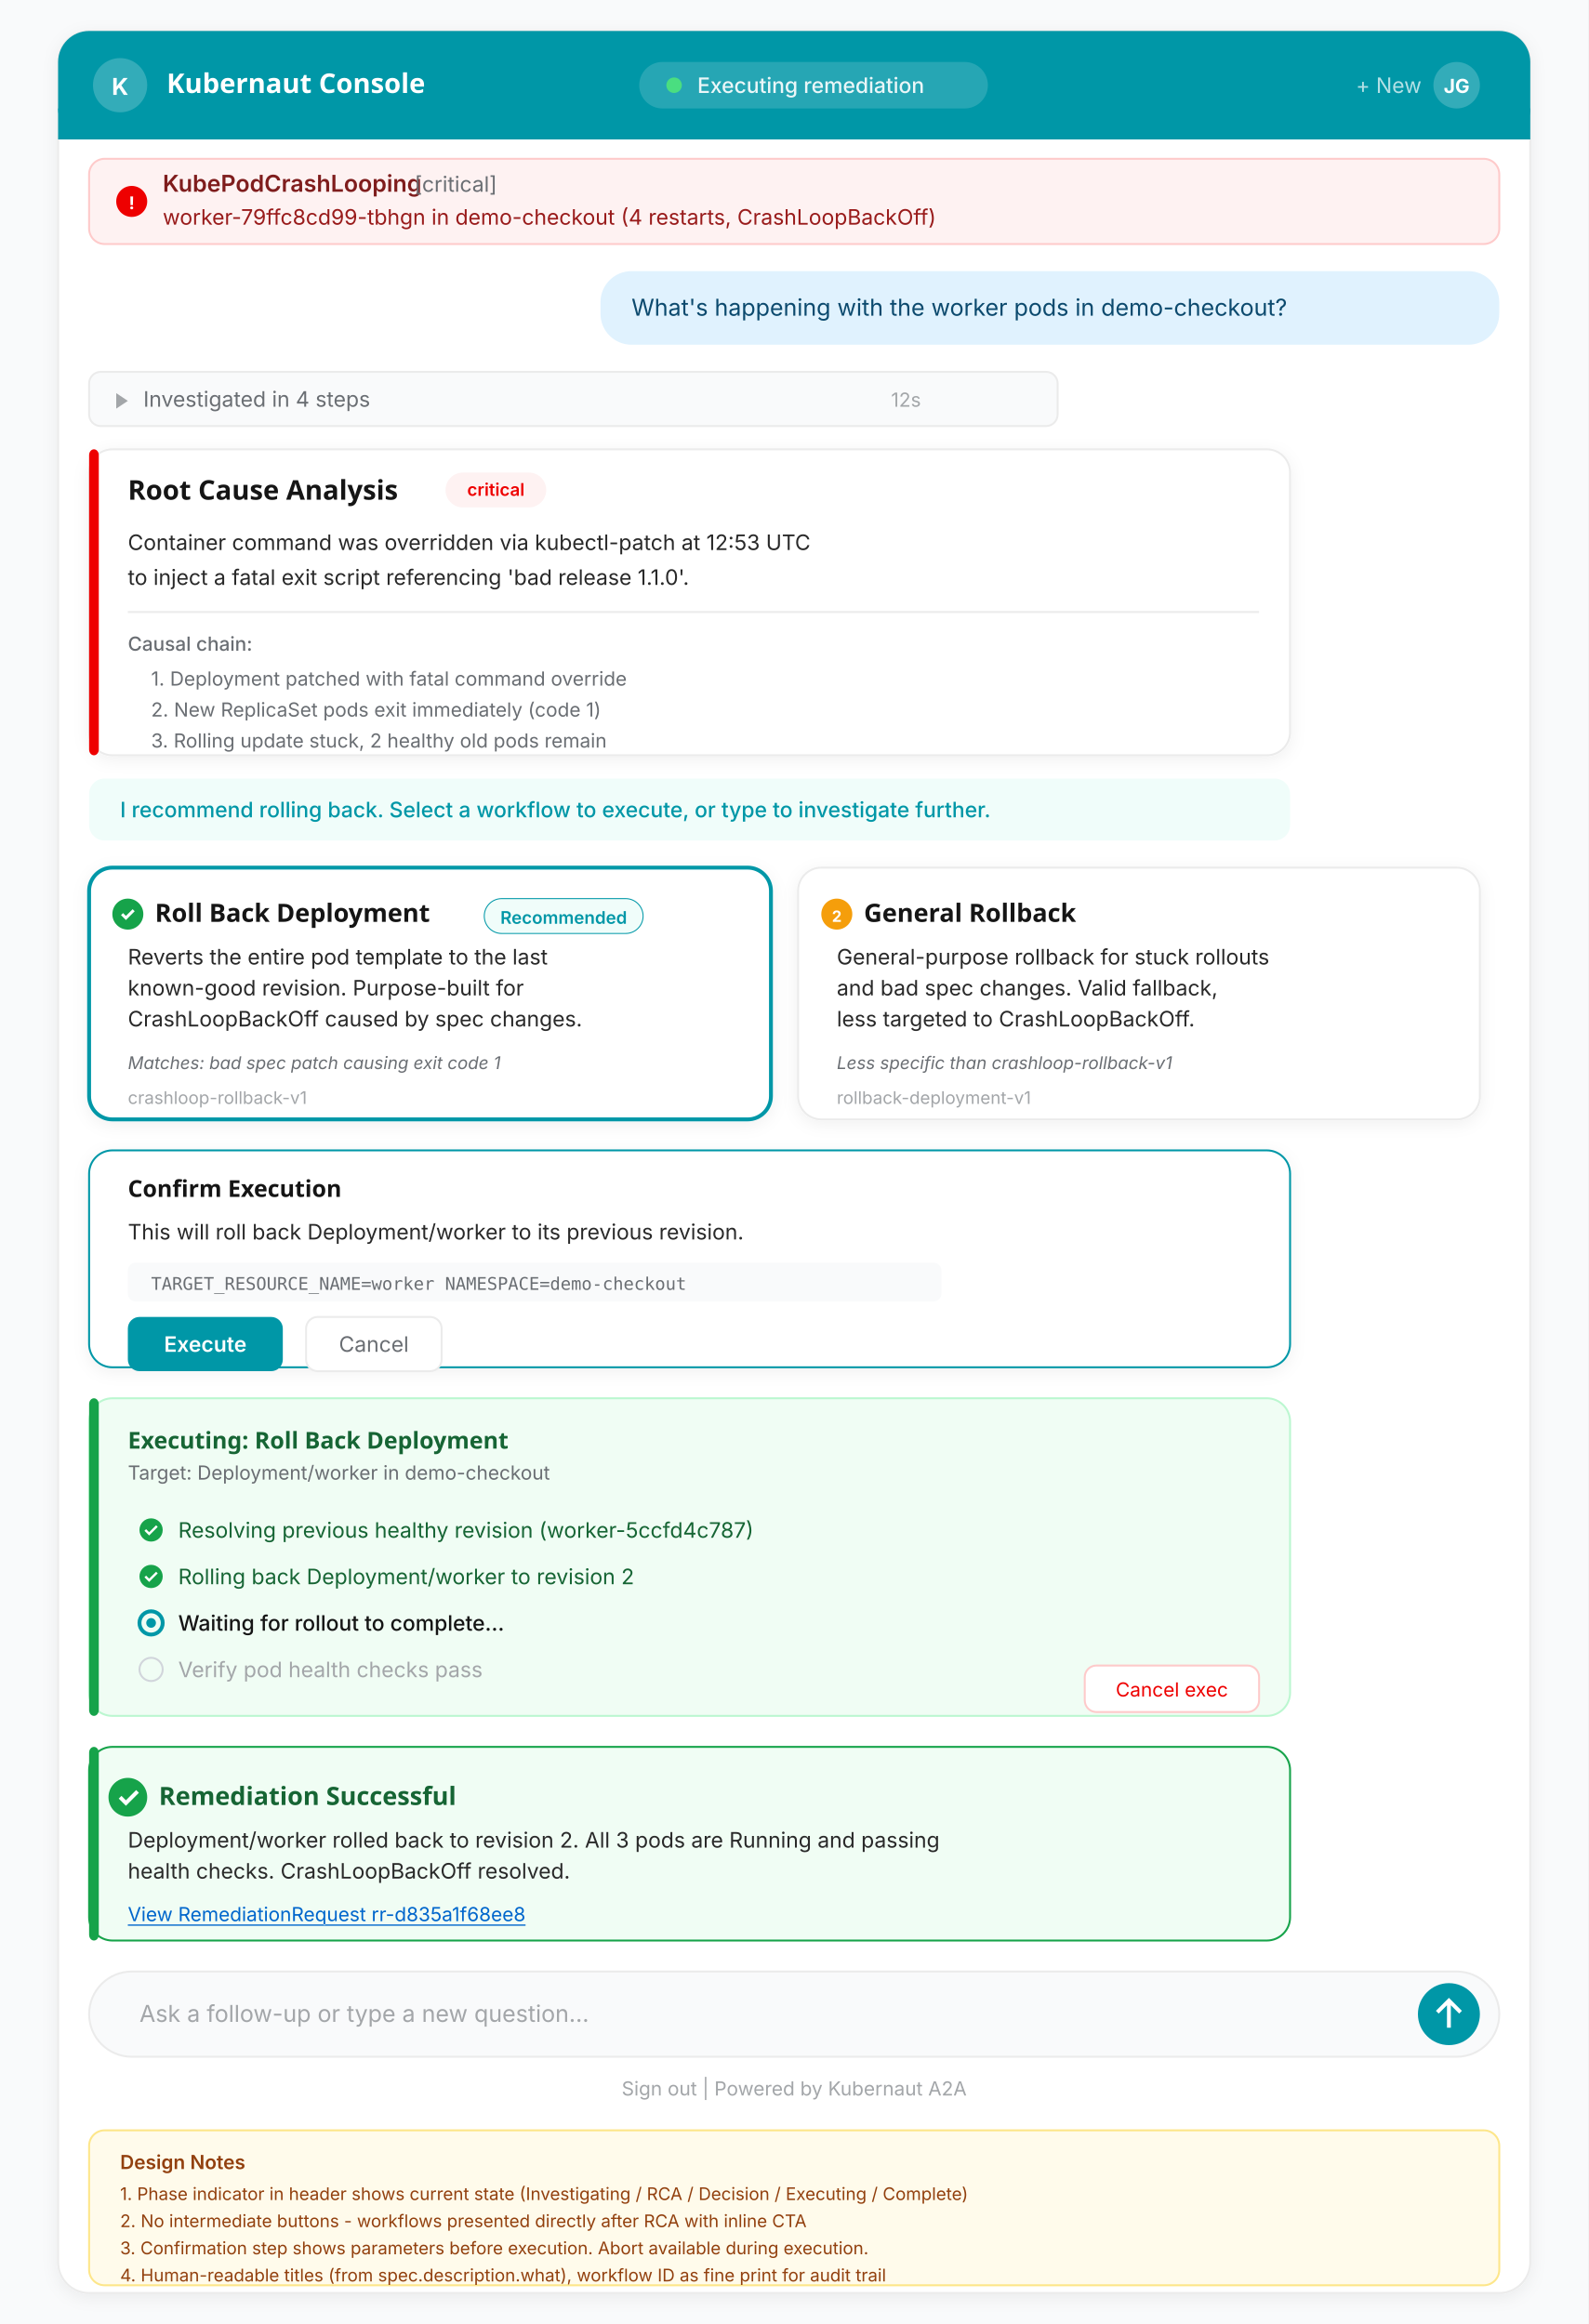
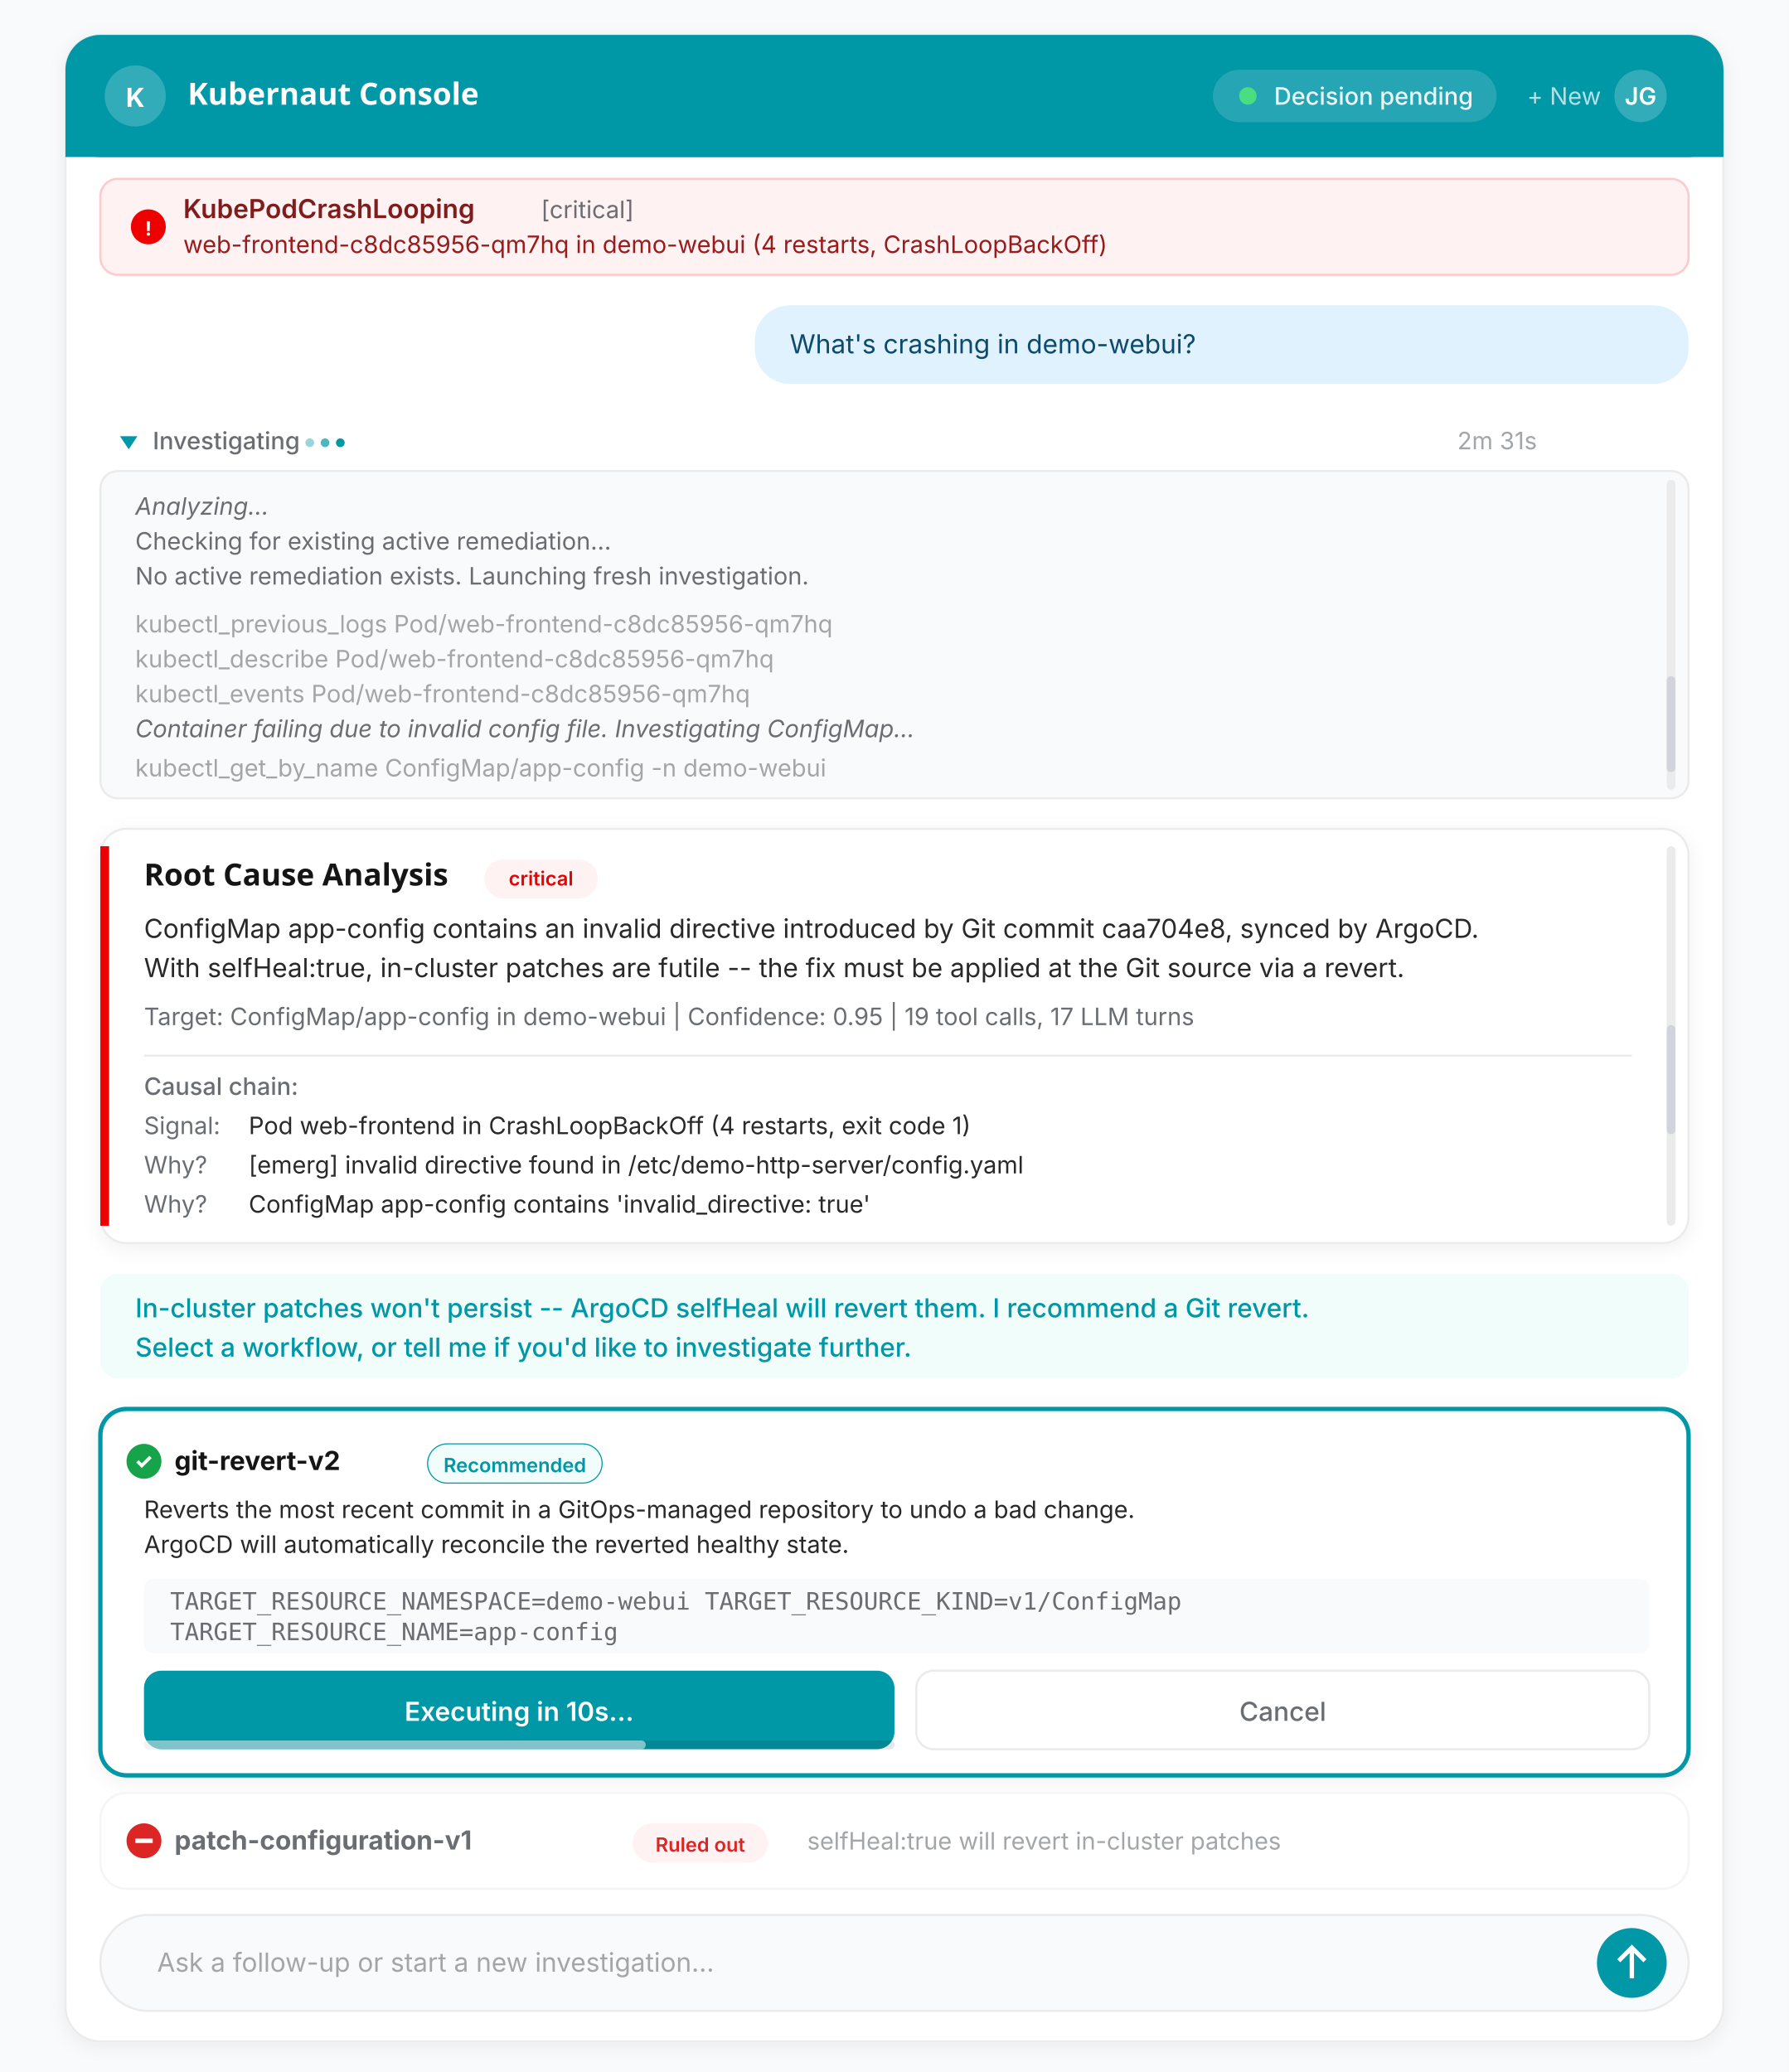
- <svg xmlns="http://www.w3.org/2000/svg" viewBox="0 0 820 1200" font-family="Red Hat Text, Red Hat Display, -apple-system, sans-serif">
+ <svg xmlns="http://www.w3.org/2000/svg" viewBox="0 0 820 950" font-family="Red Hat Text, Red Hat Display, -apple-system, sans-serif">
  <defs>
    <filter id="cardShadow">
      <feDropShadow dx="0" dy="2" stdDeviation="4" flood-color="#000" flood-opacity="0.06" />
    </filter>
  </defs>
-   <rect width="820" height="1200" fill="#F9FAFB" />
-   <rect x="30" y="16" width="760" height="1168" rx="16" fill="white" stroke="#EBEBEB" stroke-width="1" filter="url(#cardShadow)" />
+   <rect width="820" height="950" fill="#F9FAFB" />
+   <rect x="30" y="16" width="760" height="920" rx="16" fill="white" stroke="#EBEBEB" stroke-width="1" filter="url(#cardShadow)" />
  <rect x="30" y="16" width="760" height="56" rx="16" fill="#0097A7" />
  <rect x="30" y="56" width="760" height="16" fill="#0097A7" />
  <circle cx="62" cy="44" r="14" fill="rgba(255,255,255,0.2)" />
  <text x="62" y="49" text-anchor="middle" fill="white" font-size="12" font-weight="700">K</text>
-   <text x="86" y="48" fill="white" font-size="14" font-weight="700" font-family="Red Hat Display, sans-serif">Kubernaut Console</text>
-   <rect x="330" y="32" width="180" height="24" rx="12" fill="rgba(255,255,255,0.15)" />
-   <circle cx="348" cy="44" r="4" fill="#4ade80" />
-   <text x="360" y="48" fill="rgba(255,255,255,0.9)" font-size="11" font-weight="500">Executing remediation</text>
+   <text x="86" y="48" fill="white" font-size="14" font-weight="600" font-family="Red Hat Display, sans-serif">Kubernaut Console</text>
+   <rect x="556" y="32" width="130" height="24" rx="12" fill="rgba(255,255,255,0.15)" />
+   <circle cx="572" cy="44" r="4" fill="#4ade80" />
+   <text x="584" y="48" fill="rgba(255,255,255,0.9)" font-size="11" font-weight="500">Decision pending</text>
  <text x="700" y="48" fill="rgba(255,255,255,0.7)" font-size="11">+ New</text>
  <circle cx="752" cy="44" r="12" fill="rgba(255,255,255,0.2)" />
-   <text x="752" y="48" text-anchor="middle" fill="white" font-size="10" font-weight="700">JG</text>
+   <text x="752" y="48" text-anchor="middle" fill="white" font-size="11" font-weight="600">JG</text>
  <rect x="46" y="82" width="728" height="44" rx="8" fill="#FEF2F2" stroke="#FECACA" stroke-width="1" />
  <circle cx="68" cy="104" r="8" fill="#EE0000" />
  <text x="68" y="108" text-anchor="middle" fill="white" font-size="9" font-weight="700">!</text>
-   <text x="84" y="99" fill="#7F1D1D" font-size="12" font-weight="600">KubePodCrashLooping</text>
-   <text x="214" y="99" fill="#6A6E73" font-size="11">[critical]</text>
-   <text x="84" y="116" fill="#991B1B" font-size="11">worker-79ffc8cd99-tbhgn in demo-checkout (4 restarts, CrashLoopBackOff)</text>
-   <rect x="310" y="140" width="464" height="38" rx="16" fill="#E0F2FE" />
-   <text x="326" y="163" fill="#0C4A6E" font-size="12">What's happening with the worker pods in demo-checkout?</text>
-   <rect x="46" y="192" width="500" height="28" rx="6" fill="#F9FAFB" stroke="#EBEBEB" stroke-width="1" />
-   <polygon points="60,203 66,207 60,211" fill="#A3A6A9" />
-   <text x="74" y="210" fill="#6A6E73" font-size="11">Investigated in 4 steps</text>
-   <text x="460" y="210" fill="#A3A6A9" font-size="10">12s</text>
-   <rect x="46" y="232" width="620" height="158" rx="12" fill="white" stroke="#EBEBEB" stroke-width="1" filter="url(#cardShadow)" />
-   <rect x="46" y="232" width="5" height="158" rx="3" fill="#EE0000" />
-   <text x="66" y="258" fill="#151515" font-size="14" font-weight="700" font-family="Red Hat Display, sans-serif">Root Cause Analysis</text>
-   <rect x="230" y="244" width="52" height="18" rx="9" fill="#FEF2F2" />
-   <text x="256" y="256" text-anchor="middle" fill="#EE0000" font-size="9" font-weight="600">critical</text>
-   <text x="66" y="284" fill="#292929" font-size="11">Container command was overridden via kubectl-patch at 12:53 UTC</text>
-   <text x="66" y="302" fill="#292929" font-size="11">to inject a fatal exit script referencing 'bad release 1.1.0'.</text>
-   <line x1="66" y1="316" x2="650" y2="316" stroke="#EBEBEB" stroke-width="1" />
-   <text x="66" y="336" fill="#6A6E73" font-size="10" font-weight="500">Causal chain:</text>
-   <text x="78" y="354" fill="#6A6E73" font-size="10">1. Deployment patched with fatal command override</text>
-   <text x="78" y="370" fill="#6A6E73" font-size="10">2. New ReplicaSet pods exit immediately (code 1)</text>
-   <text x="78" y="386" fill="#6A6E73" font-size="10">3. Rolling update stuck, 2 healthy old pods remain</text>
-   <rect x="46" y="402" width="620" height="32" rx="8" fill="#F0FDFA" />
-   <text x="62" y="422" fill="#0097A7" font-size="11" font-weight="500">I recommend rolling back. Select a workflow to execute, or type to investigate further.</text>
-   <rect x="46" y="448" width="352" height="130" rx="12" fill="white" stroke="#0097A7" stroke-width="2" filter="url(#cardShadow)" />
-   <circle cx="66" cy="472" r="8" fill="#16A34A" />
-   <path d="M63,472 L65,474 L69,470" stroke="white" stroke-width="1.5" fill="none" />
-   <text x="80" y="476" fill="#151515" font-size="13" font-weight="700" font-family="Red Hat Display, sans-serif">Roll Back Deployment</text>
-   <rect x="250" y="464" width="82" height="18" rx="9" fill="#F0FDFA" stroke="#0097A7" stroke-width="0.5" />
-   <text x="291" y="477" text-anchor="middle" fill="#0097A7" font-size="9" font-weight="600">Recommended</text>
-   <text x="66" y="498" fill="#292929" font-size="11">Reverts the entire pod template to the last</text>
-   <text x="66" y="514" fill="#292929" font-size="11">known-good revision. Purpose-built for</text>
-   <text x="66" y="530" fill="#292929" font-size="11">CrashLoopBackOff caused by spec changes.</text>
-   <text x="66" y="552" fill="#6A6E73" font-size="9" font-style="italic">Matches: bad spec patch causing exit code 1</text>
-   <text x="66" y="570" fill="#A3A6A9" font-size="9">crashloop-rollback-v1</text>
-   <rect x="412" y="448" width="352" height="130" rx="12" fill="white" stroke="#EBEBEB" stroke-width="1" filter="url(#cardShadow)" />
-   <circle cx="432" cy="472" r="8" fill="#F59E0B" />
-   <text x="432" y="476" text-anchor="middle" fill="white" font-size="8" font-weight="700">2</text>
-   <text x="446" y="476" fill="#151515" font-size="13" font-weight="700" font-family="Red Hat Display, sans-serif">General Rollback</text>
-   <text x="432" y="498" fill="#292929" font-size="11">General-purpose rollback for stuck rollouts</text>
-   <text x="432" y="514" fill="#292929" font-size="11">and bad spec changes. Valid fallback,</text>
-   <text x="432" y="530" fill="#292929" font-size="11">less targeted to CrashLoopBackOff.</text>
-   <text x="432" y="552" fill="#6A6E73" font-size="9" font-style="italic">Less specific than crashloop-rollback-v1</text>
-   <text x="432" y="570" fill="#A3A6A9" font-size="9">rollback-deployment-v1</text>
-   <rect x="46" y="594" width="620" height="112" rx="12" fill="white" stroke="#0097A7" stroke-width="1" filter="url(#cardShadow)" />
-   <text x="66" y="618" fill="#151515" font-size="12" font-weight="700" font-family="Red Hat Display, sans-serif">Confirm Execution</text>
-   <text x="66" y="640" fill="#292929" font-size="11">This will roll back Deployment/worker to its previous revision.</text>
-   <rect x="66" y="652" width="420" height="20" rx="4" fill="#F9FAFB" />
-   <text x="78" y="666" fill="#6A6E73" font-size="9" font-family="monospace">TARGET_RESOURCE_NAME=worker  NAMESPACE=demo-checkout</text>
-   <rect x="66" y="680" width="80" height="28" rx="6" fill="#0097A7" />
-   <text x="106" y="698" text-anchor="middle" fill="white" font-size="11" font-weight="600">Execute</text>
-   <rect x="158" y="680" width="70" height="28" rx="6" fill="white" stroke="#EBEBEB" stroke-width="1" />
-   <text x="193" y="698" text-anchor="middle" fill="#6A6E73" font-size="11">Cancel</text>
-   <rect x="46" y="722" width="620" height="164" rx="12" fill="#F0FDF4" stroke="#BBF7D0" stroke-width="1" />
-   <rect x="46" y="722" width="5" height="164" rx="3" fill="#16A34A" />
-   <text x="66" y="748" fill="#166534" font-size="12" font-weight="700" font-family="Red Hat Display, sans-serif">Executing: Roll Back Deployment</text>
-   <text x="66" y="764" fill="#6A6E73" font-size="10">Target: Deployment/worker in demo-checkout</text>
-   <circle cx="78" cy="790" r="6" fill="#16A34A" />
-   <path d="M75,790 L77,792 L81,788" stroke="white" stroke-width="1.2" fill="none" />
-   <text x="92" y="794" fill="#166534" font-size="11">Resolving previous healthy revision (worker-5ccfd4c787)</text>
-   <circle cx="78" cy="814" r="6" fill="#16A34A" />
-   <path d="M75,814 L77,816 L81,812" stroke="white" stroke-width="1.2" fill="none" />
-   <text x="92" y="818" fill="#166534" font-size="11">Rolling back Deployment/worker to revision 2</text>
-   <circle cx="78" cy="838" r="6" fill="none" stroke="#0097A7" stroke-width="2" />
-   <circle cx="78" cy="838" r="2.5" fill="#0097A7" />
-   <text x="92" y="842" fill="#151515" font-size="11" font-weight="500">Waiting for rollout to complete...</text>
-   <circle cx="78" cy="862" r="6" fill="none" stroke="#D1D5DB" stroke-width="1" />
-   <text x="92" y="866" fill="#A3A6A9" font-size="11">Verify pod health checks pass</text>
-   <rect x="560" y="860" width="90" height="24" rx="6" fill="white" stroke="#FECACA" stroke-width="1" />
-   <text x="605" y="876" text-anchor="middle" fill="#EE0000" font-size="10">Cancel exec</text>
-   <rect x="46" y="902" width="620" height="100" rx="12" fill="#F0FDF4" stroke="#16A34A" stroke-width="1" />
-   <rect x="46" y="902" width="5" height="100" rx="3" fill="#16A34A" />
-   <circle cx="66" cy="928" r="10" fill="#16A34A" />
-   <path d="M62,928 L65,931 L71,925" stroke="white" stroke-width="2" fill="none" />
-   <text x="82" y="932" fill="#166534" font-size="13" font-weight="700" font-family="Red Hat Display, sans-serif">Remediation Successful</text>
-   <text x="66" y="954" fill="#292929" font-size="11">Deployment/worker rolled back to revision 2. All 3 pods are Running and passing</text>
-   <text x="66" y="970" fill="#292929" font-size="11">health checks. CrashLoopBackOff resolved.</text>
-   <text x="66" y="992" fill="#0066CC" font-size="10" text-decoration="underline">View RemediationRequest rr-d835a1f68ee8</text>
-   <rect x="46" y="1018" width="728" height="44" rx="22" fill="#F9FAFB" stroke="#EBEBEB" stroke-width="1" />
-   <text x="72" y="1044" fill="#A3A6A9" font-size="12">Ask a follow-up or type a new question...</text>
-   <circle cx="748" cy="1040" r="16" fill="#0097A7" />
-   <path d="M748,1033 L748,1047 M742,1039 L748,1033 L754,1039" stroke="white" stroke-width="2" fill="none" />
-   <text x="410" y="1082" text-anchor="middle" fill="#A3A6A9" font-size="10">Sign out | Powered by Kubernaut A2A</text>
-   <rect x="46" y="1100" width="728" height="80" rx="8" fill="#FFFBEB" stroke="#FDE68A" stroke-width="1" />
-   <text x="62" y="1120" fill="#92400E" font-size="10" font-weight="600">Design Notes</text>
-   <text x="62" y="1136" fill="#92400E" font-size="9">1. Phase indicator in header shows current state (Investigating / RCA / Decision / Executing / Complete)</text>
-   <text x="62" y="1150" fill="#92400E" font-size="9">2. No intermediate buttons - workflows presented directly after RCA with inline CTA</text>
-   <text x="62" y="1164" fill="#92400E" font-size="9">3. Confirmation step shows parameters before execution. Abort available during execution.</text>
-   <text x="62" y="1178" fill="#92400E" font-size="9">4. Human-readable titles (from spec.description.what), workflow ID as fine print for audit trail</text>
+   <text x="84" y="100" fill="#7F1D1D" font-size="12" font-weight="600">KubePodCrashLooping</text>
+   <text x="248" y="100" fill="#6A6E73" font-size="11">[critical]</text>
+   <text x="84" y="116" fill="#991B1B" font-size="11">web-frontend-c8dc85956-qm7hq in demo-webui (4 restarts, CrashLoopBackOff)</text>
+   <rect x="346" y="140" width="428" height="36" rx="16" fill="#E0F2FE" />
+   <text x="362" y="162" fill="#0C4A6E" font-size="12">What's crashing in demo-webui?</text>
+   <rect x="46" y="190" width="728" height="24" rx="6" fill="white" />
+   <polygon points="56,199 62,203 56,207" fill="#0097A7" transform="rotate(90,59,203)" />
+   <text x="70" y="206" fill="#6A6E73" font-size="11" font-weight="500">Investigating</text>
+   <circle cx="142" cy="203" r="2" fill="#0097A7" opacity="0.4" />
+   <circle cx="149" cy="203" r="2" fill="#0097A7" opacity="0.7" />
+   <circle cx="156" cy="203" r="2" fill="#0097A7" opacity="1" />
+   <text x="668" y="206" fill="#A3A6A9" font-size="11">2m 31s</text>
+   <rect x="46" y="216" width="728" height="150" rx="8" fill="#F9FAFB" stroke="#EBEBEB" stroke-width="1" />
+   <text x="62" y="236" fill="#6A6E73" font-size="11" font-style="italic">Analyzing...</text>
+   <text x="62" y="252" fill="#6A6E73" font-size="11">Checking for existing active remediation...</text>
+   <text x="62" y="268" fill="#6A6E73" font-size="11">No active remediation exists. Launching fresh investigation.</text>
+   <text x="62" y="290" fill="#A3A6A9" font-size="11">kubectl_previous_logs Pod/web-frontend-c8dc85956-qm7hq</text>
+   <text x="62" y="306" fill="#A3A6A9" font-size="11">kubectl_describe Pod/web-frontend-c8dc85956-qm7hq</text>
+   <text x="62" y="322" fill="#A3A6A9" font-size="11">kubectl_events Pod/web-frontend-c8dc85956-qm7hq</text>
+   <text x="62" y="338" fill="#6A6E73" font-size="11" font-style="italic">Container failing due to invalid config file. Investigating ConfigMap...</text>
+   <text x="62" y="356" fill="#A3A6A9" font-size="11">kubectl_get_by_name ConfigMap/app-config -n demo-webui</text>
+   <rect x="764" y="220" width="4" height="142" rx="2" fill="#EBEBEB" />
+   <rect x="764" y="310" width="4" height="44" rx="2" fill="#D1D5DB" />
+   <rect x="46" y="380" width="728" height="190" rx="12" fill="white" stroke="#EBEBEB" stroke-width="1" filter="url(#cardShadow)" />
+   <rect x="46" y="388" width="4" height="174" fill="#EE0000" />
+   <text x="66" y="406" fill="#151515" font-size="14" font-weight="700" font-family="Red Hat Display, sans-serif">Root Cause Analysis</text>
+   <rect x="222" y="394" width="52" height="18" rx="9" fill="#FEF2F2" />
+   <text x="248" y="406" text-anchor="middle" fill="#EE0000" font-size="9" font-weight="600">critical</text>
+   <text x="66" y="430" fill="#292929" font-size="12">ConfigMap app-config contains an invalid directive introduced by Git commit caa704e8, synced by ArgoCD.</text>
+   <text x="66" y="448" fill="#292929" font-size="12">With selfHeal:true, in-cluster patches are futile -- the fix must be applied at the Git source via a revert.</text>
+   <text x="66" y="470" fill="#6A6E73" font-size="11">Target: ConfigMap/app-config in demo-webui | Confidence: 0.95 | 19 tool calls, 17 LLM turns</text>
+   <line x1="66" y1="484" x2="748" y2="484" stroke="#EBEBEB" stroke-width="1" />
+   <text x="66" y="502" fill="#6A6E73" font-size="11" font-weight="500">Causal chain:</text>
+   <text x="66" y="520" fill="#6A6E73" font-size="11">Signal:</text>
+   <text x="114" y="520" fill="#292929" font-size="11">Pod web-frontend in CrashLoopBackOff (4 restarts, exit code 1)</text>
+   <text x="66" y="538" fill="#6A6E73" font-size="11">Why?</text>
+   <text x="114" y="538" fill="#292929" font-size="11">[emerg] invalid directive found in /etc/demo-http-server/config.yaml</text>
+   <text x="66" y="556" fill="#6A6E73" font-size="11">Why?</text>
+   <text x="114" y="556" fill="#292929" font-size="11">ConfigMap app-config contains 'invalid_directive: true'</text>
+   <rect x="764" y="388" width="4" height="174" rx="2" fill="#EBEBEB" />
+   <rect x="764" y="470" width="4" height="50" rx="2" fill="#D1D5DB" />
+   <rect x="46" y="584" width="728" height="48" rx="8" fill="#F0FDFA" />
+   <text x="62" y="604" fill="#0097A7" font-size="12" font-weight="500">In-cluster patches won't persist -- ArgoCD selfHeal will revert them. I recommend a Git revert.</text>
+   <text x="62" y="622" fill="#0097A7" font-size="12" font-weight="500">Select a workflow, or tell me if you'd like to investigate further.</text>
+   <rect x="46" y="646" width="728" height="168" rx="12" fill="white" stroke="#0097A7" stroke-width="2" filter="url(#cardShadow)" />
+   <circle cx="66" cy="670" r="8" fill="#16A34A" />
+   <path d="M63,670 L65,672 L69,668" stroke="white" stroke-width="1.5" fill="none" />
+   <text x="80" y="674" fill="#151515" font-size="12" font-weight="700">git-revert-v2</text>
+   <rect x="196" y="662" width="80" height="18" rx="9" fill="#F0FDFA" stroke="#0097A7" stroke-width="0.5" />
+   <text x="236" y="675" text-anchor="middle" fill="#0097A7" font-size="9" font-weight="600">Recommended</text>
+   <text x="66" y="696" fill="#292929" font-size="11">Reverts the most recent commit in a GitOps-managed repository to undo a bad change.</text>
+   <text x="66" y="712" fill="#292929" font-size="11">ArgoCD will automatically reconcile the reverted healthy state.</text>
+   <rect x="66" y="724" width="690" height="34" rx="4" fill="#F9FAFB" />
+   <text x="78" y="738" fill="#6A6E73" font-size="11" font-family="monospace">TARGET_RESOURCE_NAMESPACE=demo-webui  TARGET_RESOURCE_KIND=v1/ConfigMap</text>
+   <text x="78" y="752" fill="#6A6E73" font-size="11" font-family="monospace">TARGET_RESOURCE_NAME=app-config</text>
+   <rect x="66" y="766" width="344" height="36" rx="8" fill="#0097A7" />
+   <text x="238" y="789" text-anchor="middle" fill="white" font-size="12" font-weight="600">Executing in 10s...</text>
+   <rect x="66" y="798" width="344" height="4" rx="2" fill="rgba(0,0,0,0.1)" />
+   <rect x="66" y="798" width="230" height="4" rx="2" fill="rgba(255,255,255,0.5)" />
+   <rect x="420" y="766" width="336" height="36" rx="8" fill="white" stroke="#EBEBEB" stroke-width="1" />
+   <text x="588" y="789" text-anchor="middle" fill="#6A6E73" font-size="12" font-weight="500">Cancel</text>
+   <rect x="46" y="822" width="728" height="44" rx="12" fill="white" stroke="#EBEBEB" stroke-width="1" opacity="0.5" />
+   <circle cx="66" cy="844" r="8" fill="#DC2626" />
+   <line x1="62" y1="844" x2="70" y2="844" stroke="white" stroke-width="2" />
+   <text x="80" y="848" fill="#6A6E73" font-size="12" font-weight="700">patch-configuration-v1</text>
+   <rect x="290" y="836" width="62" height="18" rx="9" fill="#FEF2F2" />
+   <text x="321" y="849" text-anchor="middle" fill="#DC2626" font-size="9" font-weight="600">Ruled out</text>
+   <text x="370" y="848" fill="#A3A6A9" font-size="11">selfHeal:true will revert in-cluster patches</text>
+   <rect x="46" y="878" width="728" height="44" rx="22" fill="#F9FAFB" stroke="#EBEBEB" stroke-width="1" />
+   <text x="72" y="904" fill="#A3A6A9" font-size="12">Ask a follow-up or start a new investigation...</text>
+   <circle cx="748" cy="900" r="16" fill="#0097A7" />
+   <path d="M748,893 L748,907 M742,899 L748,893 L754,899" stroke="white" stroke-width="2" fill="none" />
</svg>
